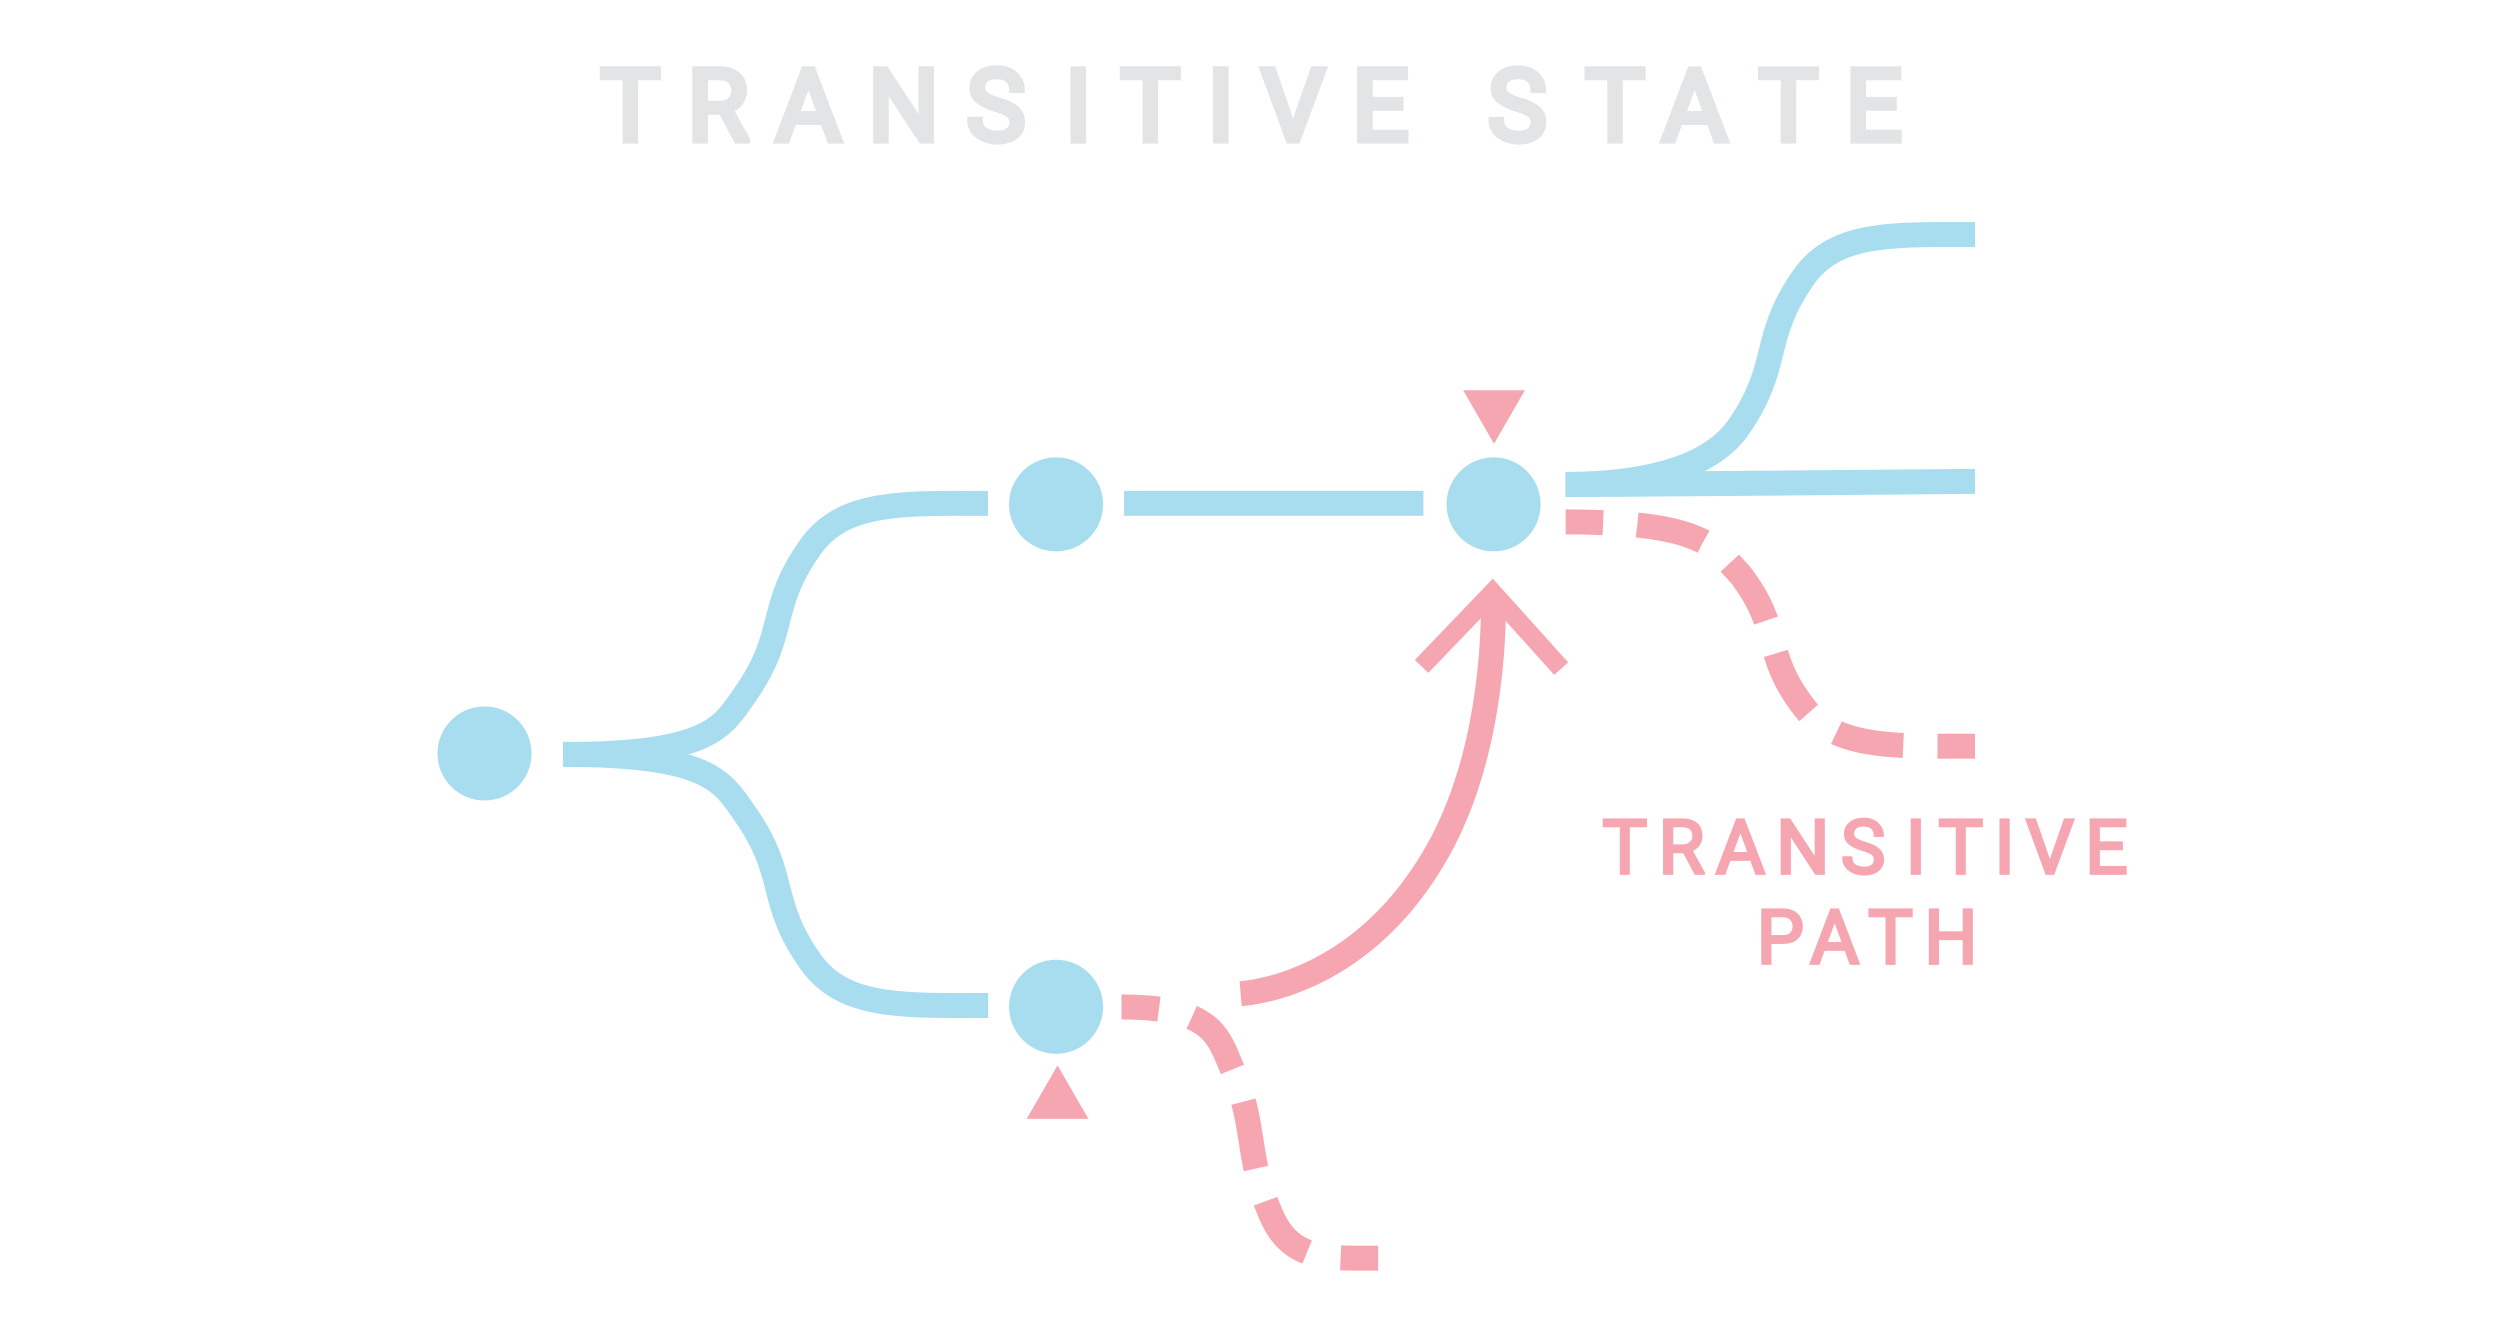
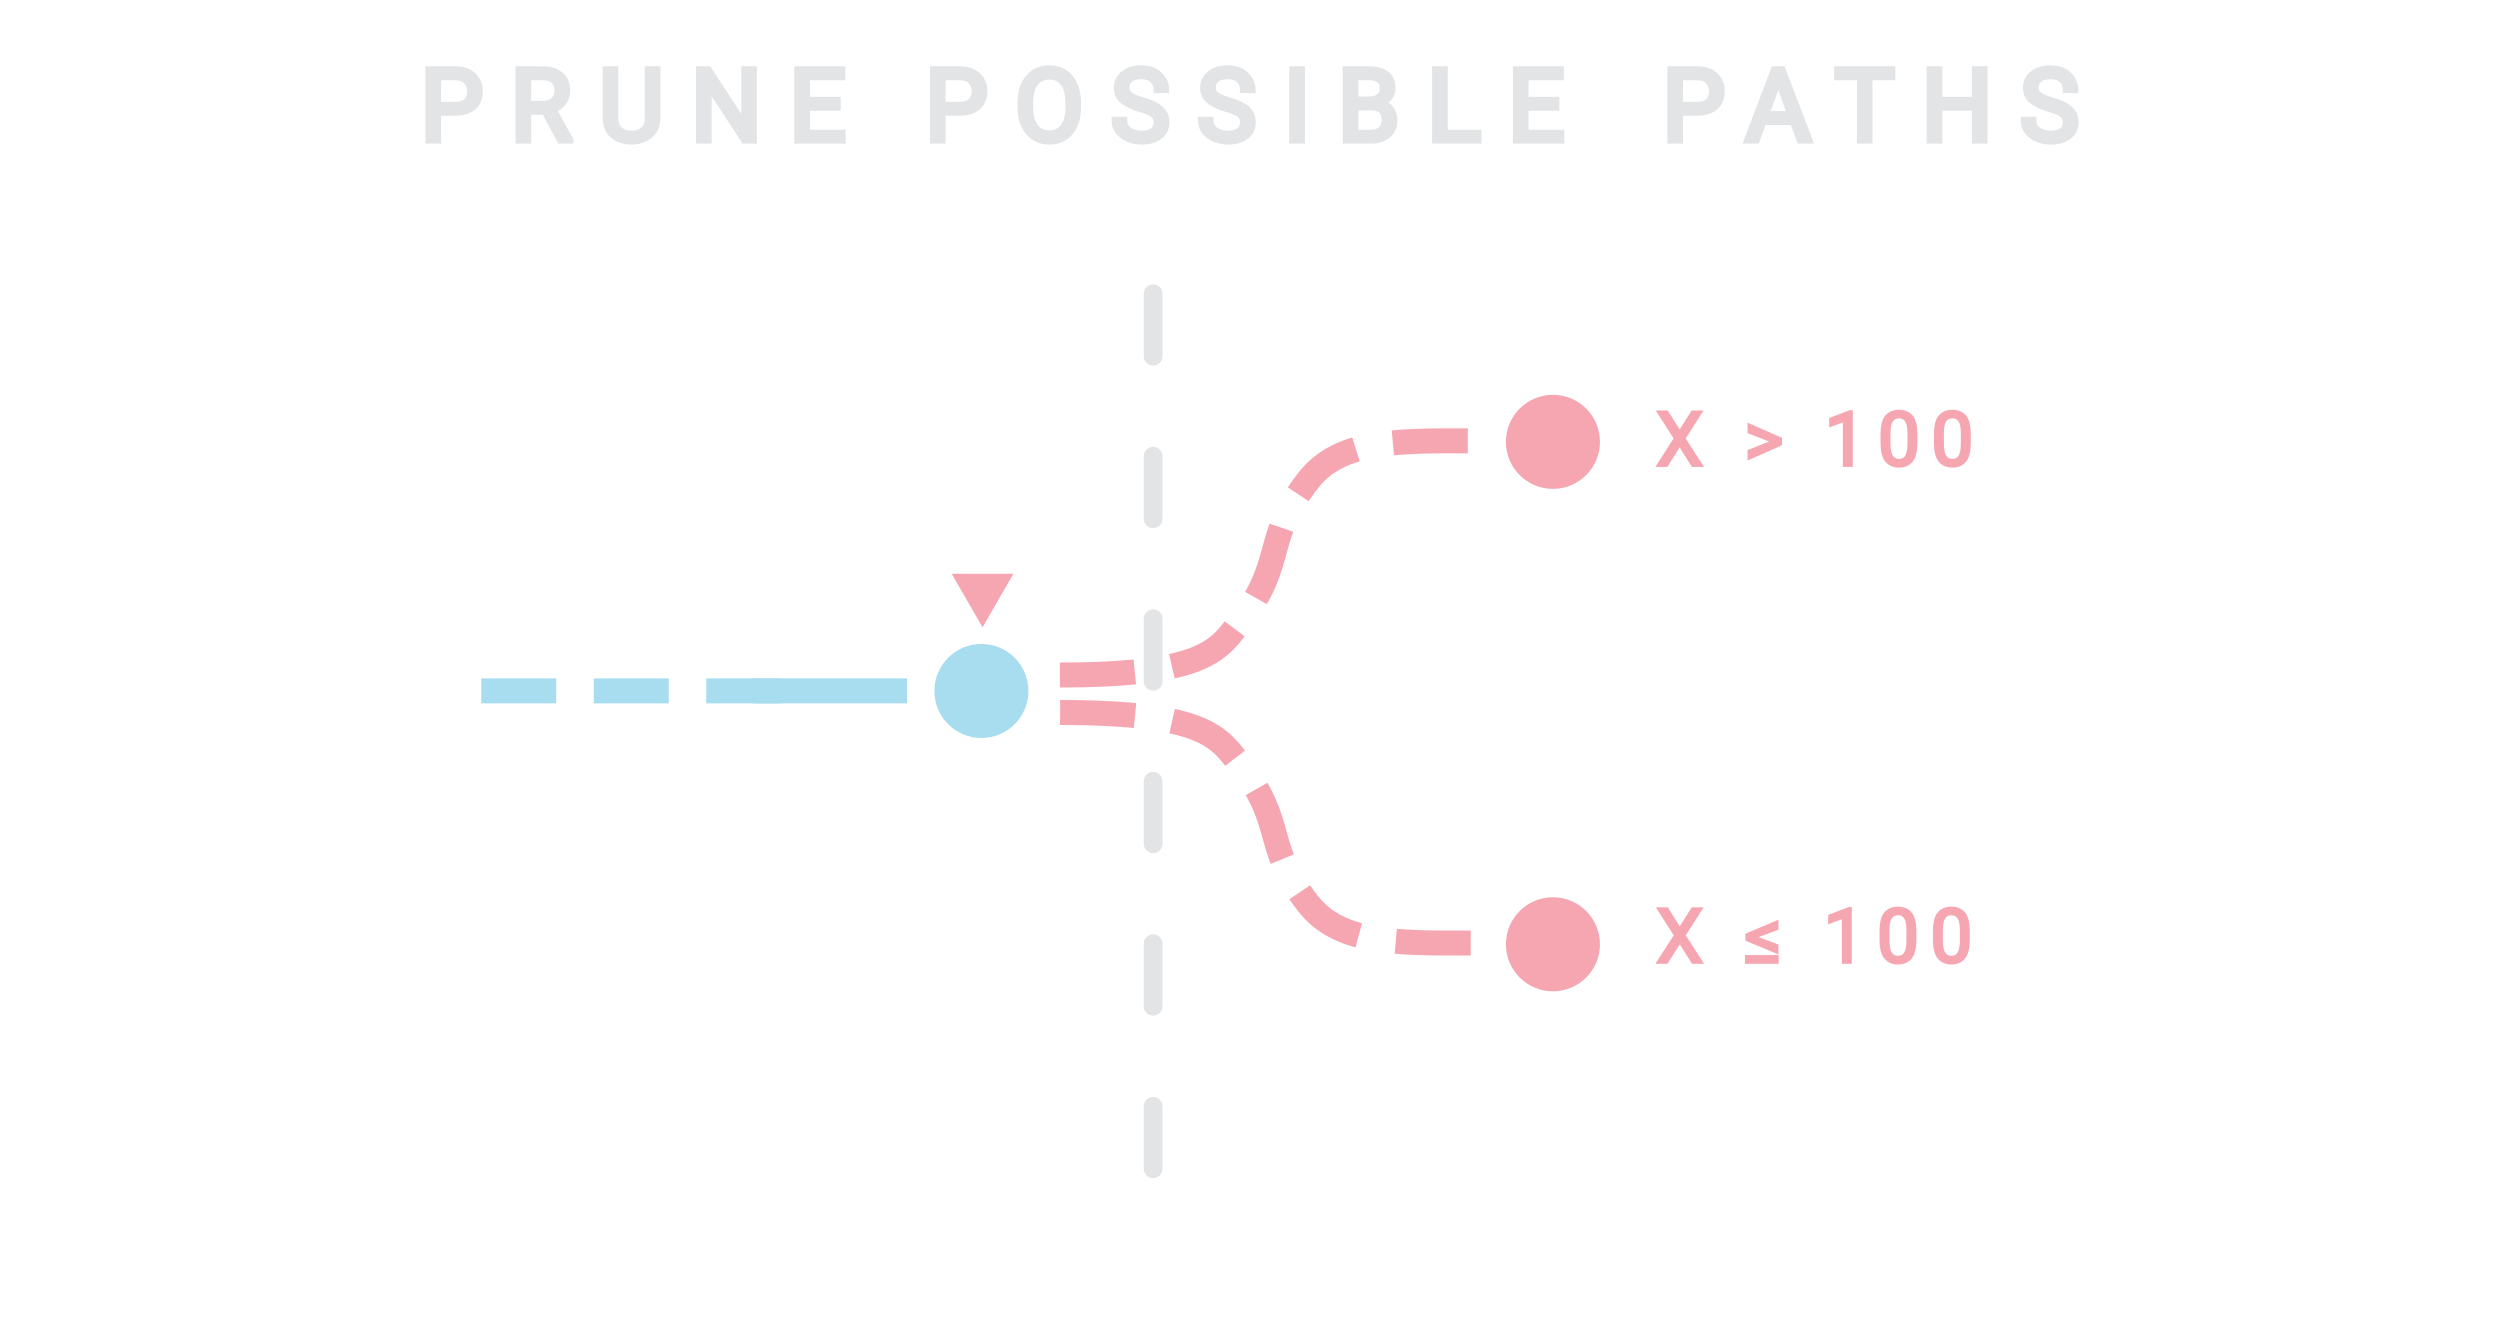
- <svg xmlns="http://www.w3.org/2000/svg" id="slide_16" viewBox="0 0 800 426">
+ <svg xmlns="http://www.w3.org/2000/svg" viewBox="0 0 800 426">
  <defs>
-     <style>.cls-1{letter-spacing:.09em;}.cls-2{font-size:24px;}.cls-2,.cls-3,.cls-4,.cls-5,.cls-6,.cls-7,.cls-8{stroke-miterlimit:10;}.cls-2,.cls-3,.cls-5,.cls-8{stroke:#f6a6b0;}.cls-2,.cls-9{fill:#f6a6b0;}.cls-2,.cls-7{font-family:Roboto-Black, Roboto;}.cls-3{stroke-dasharray:0 0 21.79 10.9;}.cls-3,.cls-4,.cls-5,.cls-6,.cls-8{stroke-width:8px;}.cls-3,.cls-4,.cls-5,.cls-8{fill:none;}.cls-10{letter-spacing:.15em;}.cls-11{letter-spacing:.21em;}.cls-4,.cls-6{stroke:#a7ddef;}.cls-5{stroke-dasharray:0 0 21.92 10.96;}.cls-6{fill:#a7ddef;}.cls-7{fill:#e2e4e6;font-size:32px;stroke:#e2e4e6;stroke-width:2px;}.cls-12{letter-spacing:.26em;}.cls-13{letter-spacing:.14em;}.cls-14{letter-spacing:.15em;}.cls-15{letter-spacing:.06em;}.cls-16{letter-spacing:.27em;}.cls-17{letter-spacing:.27em;}.cls-18{letter-spacing:.27em;}</style>
+     <style>.cls-1,.cls-2,.cls-3,.cls-4,.cls-5,.cls-6,.cls-7{stroke-miterlimit:10;}.cls-1,.cls-2,.cls-4,.cls-5,.cls-7{stroke-width:8px;}.cls-1,.cls-3,.cls-4{stroke:#f6a6b0;}.cls-1,.cls-3,.cls-8{fill:#f6a6b0;}.cls-9{letter-spacing:.21em;}.cls-2,.cls-10,.cls-4,.cls-7{fill:none;}.cls-2,.cls-5,.cls-7{stroke:#a7ddef;}.cls-10{stroke-dasharray:0 0 20 32;stroke-linecap:round;stroke-linejoin:round;stroke-width:6px;}.cls-10,.cls-6{stroke:#e2e4e6;}.cls-3{font-size:24px;letter-spacing:.15em;}.cls-3,.cls-6{font-family:Roboto-Black, Roboto;}.cls-4,.cls-7{stroke-dasharray:0 0 24 12;}.cls-5{fill:#a7ddef;}.cls-6{fill:#e2e4e6;font-size:32px;stroke-width:2px;}.cls-11{letter-spacing:.18em;}.cls-12{letter-spacing:.27em;}.cls-13{letter-spacing:.27em;}</style>
  </defs>
-   <g>
-     <path class="cls-8" d="M397,318c5.26-.46,39.96-4.31,63.24-46,16.27-29.15,17.78-65.69,17.66-80.32" />
-     <polygon class="cls-9" points="501.81 211.95 497.35 215.97 477.56 193.98 457.07 215.33 452.75 211.17 477.7 185.17 501.81 211.95" />
+   <g id="slide_16">
+     <text class="cls-3" transform="translate(529.97 307.91)">
+       <tspan x="0" y="0">X ≤ 100</tspan>
+     </text>
+     <text class="cls-3" transform="translate(529.94 148.91)">
+       <tspan x="0" y="0">X &gt; 100</tspan>
+     </text>
  </g>
-   <circle class="cls-6" cx="155.05" cy="241.11" r="11.05" />
-   <circle class="cls-6" cx="337.94" cy="322.17" r="11.05" />
-   <circle class="cls-6" cx="337.94" cy="161.39" r="11.05" />
-   <path class="cls-4" d="M180.17,241.45c47.44,0,51.11-9.07,58.06-18.91,14.11-19.97,7.12-27.95,21.24-47.67,10.59-14.78,29.74-13.79,56.68-13.79" />
-   <path class="cls-4" d="M180.24,241.39c47.44,0,51.11,9.07,58.06,18.91,14.11,19.97,7.12,27.95,21.24,47.67,10.59,14.78,29.74,13.79,56.68,13.79" />
-   <circle class="cls-6" cx="477.95" cy="161.39" r="11.05" />
-   <line class="cls-4" x1="359.71" y1="161.06" x2="455.5" y2="161.06" />
-   <text class="cls-7" transform="translate(192.15 44.96)">
-     <tspan class="cls-16" x="0" y="0">TRANS</tspan>
-     <tspan class="cls-12" x="148.54" y="0">I</tspan>
-     <tspan class="cls-18" x="166.39" y="0">TIVE S</tspan>
-     <tspan class="cls-11" x="315.1" y="0">TA</tspan>
-     <tspan class="cls-17" x="370.6" y="0">TE</tspan>
-   </text>
-   <polygon class="cls-9" points="338.41 340.92 328.54 358.03 348.29 358.03 338.41 340.92" />
-   <polygon class="cls-9" points="478.09 142 487.97 124.89 468.22 124.89 478.09 142" />
-   <g>
-     <path class="cls-8" d="M501,167c4.39,0,8.37,.09,12,.24" />
-     <path class="cls-5" d="M523.93,168.01c23.56,2.46,26.43,9.06,33,15.88,13.6,17.83,6.86,24.96,20.46,42.57,7.73,10.01,20.22,11.92,37.12,12.26" />
-     <path class="cls-8" d="M620,238.77c3.8,.02,7.8,0,12,0" />
+   <g id="slide_18">
+     <circle class="cls-5" cx="314.05" cy="221.11" r="11.05" />
+     <line class="cls-10" x1="369" y1="94" x2="369" y2="378" />
+     <circle class="cls-1" cx="496.94" cy="302.17" r="11.05" />
+     <circle class="cls-1" cx="496.94" cy="141.39" r="11.05" />
+     <path class="cls-4" d="M339.17,216c47.44,0,51.11-8.46,58.06-17.63,14.11-18.62,7.12-26.06,21.24-44.44,10.59-13.78,29.74-12.86,56.68-12.86" />
+     <path class="cls-4" d="M339.24,228c47.44,0,51.11,8.33,58.06,17.36,14.11,18.33,7.12,25.65,21.24,43.75,10.59,13.57,29.74,12.66,56.68,12.66" />
+     <text class="cls-6" transform="translate(134.49 44.96)">
+       <tspan class="cls-12" x="0" y="0">PRUNE POSSIBLE </tspan>
+       <tspan class="cls-11" x="397.41" y="0">P</tspan>
+       <tspan class="cls-9" x="424.1" y="0">A</tspan>
+       <tspan class="cls-13" x="452.66" y="0">THS</tspan>
+     </text>
+     <polygon class="cls-8" points="314.41 200.73 324.29 183.62 304.54 183.62 314.41 200.73" />
+     <line class="cls-2" x1="241" y1="221.08" x2="290.25" y2="221.08" />
+     <line class="cls-7" x1="154" y1="221.08" x2="250.25" y2="221.08" />
  </g>
-   <text class="cls-2" transform="translate(512.77 279.45)">
-     <tspan class="cls-14" x="0" y="0">TRANS</tspan>
-     <tspan class="cls-13" x="97.01" y="0">I</tspan>
-     <tspan class="cls-10" x="107.51" y="0">TIVE</tspan>
-     <tspan class="cls-15" x="49.35" y="28.8">P</tspan>
-     <tspan class="cls-1" x="66.48" y="28.8">A</tspan>
-     <tspan class="cls-14" x="85.03" y="28.8">TH</tspan>
-   </text>
-   <g>
-     <path class="cls-8" d="M358.88,322.23c4.65,0,8.6,.24,11.98,.68" />
-     <path class="cls-3" d="M381.39,325.59c8.07,3.52,9.92,9.38,12.55,15.55,8.52,19.97,4.3,27.95,12.83,47.67,3.8,8.8,9.44,12.01,16.81,13.17" />
-     <path class="cls-8" d="M429,402.5c3.66,.18,7.66,.11,12,.11" />
-   </g>
-   <path class="cls-4" d="M501,155.06c12.86,.02,80.12-.6,131-1.03" />
-   <path class="cls-4" d="M501,155c33,0,48.73-8.63,55.47-18.47,13.68-19.97,6.9-27.95,20.59-47.67,10.26-14.78,28.83-13.79,54.94-13.79" />
</svg>
